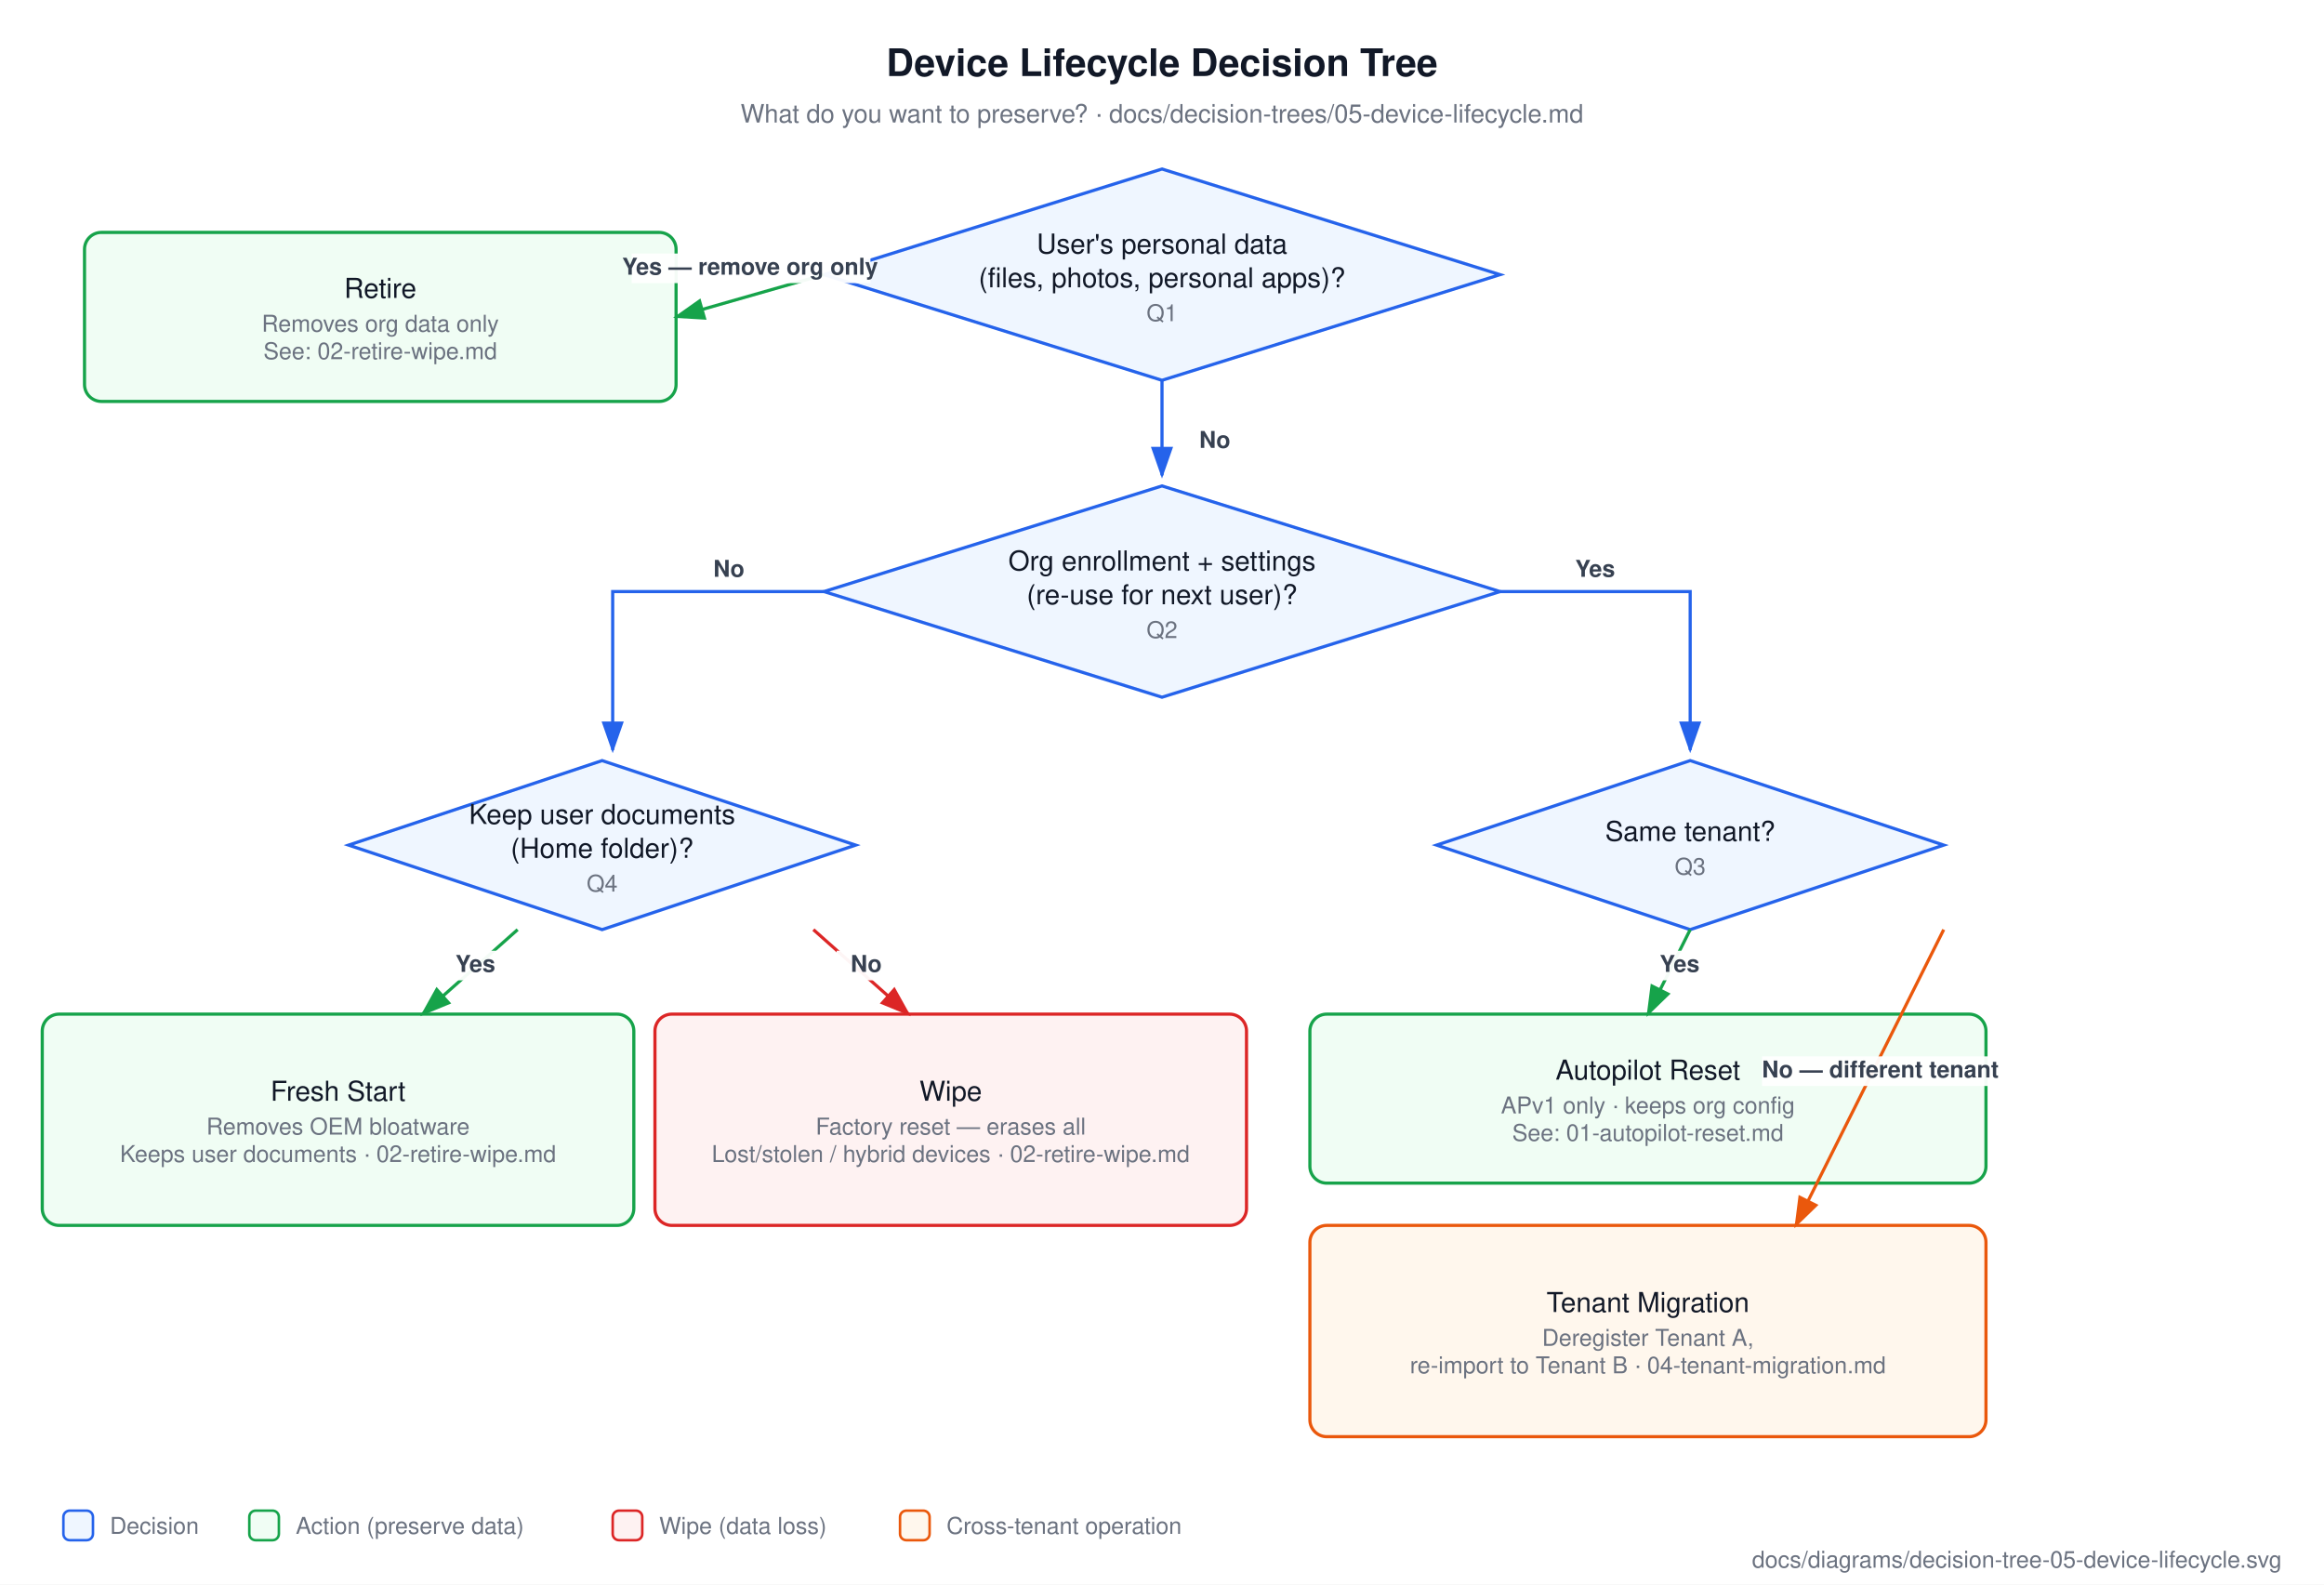
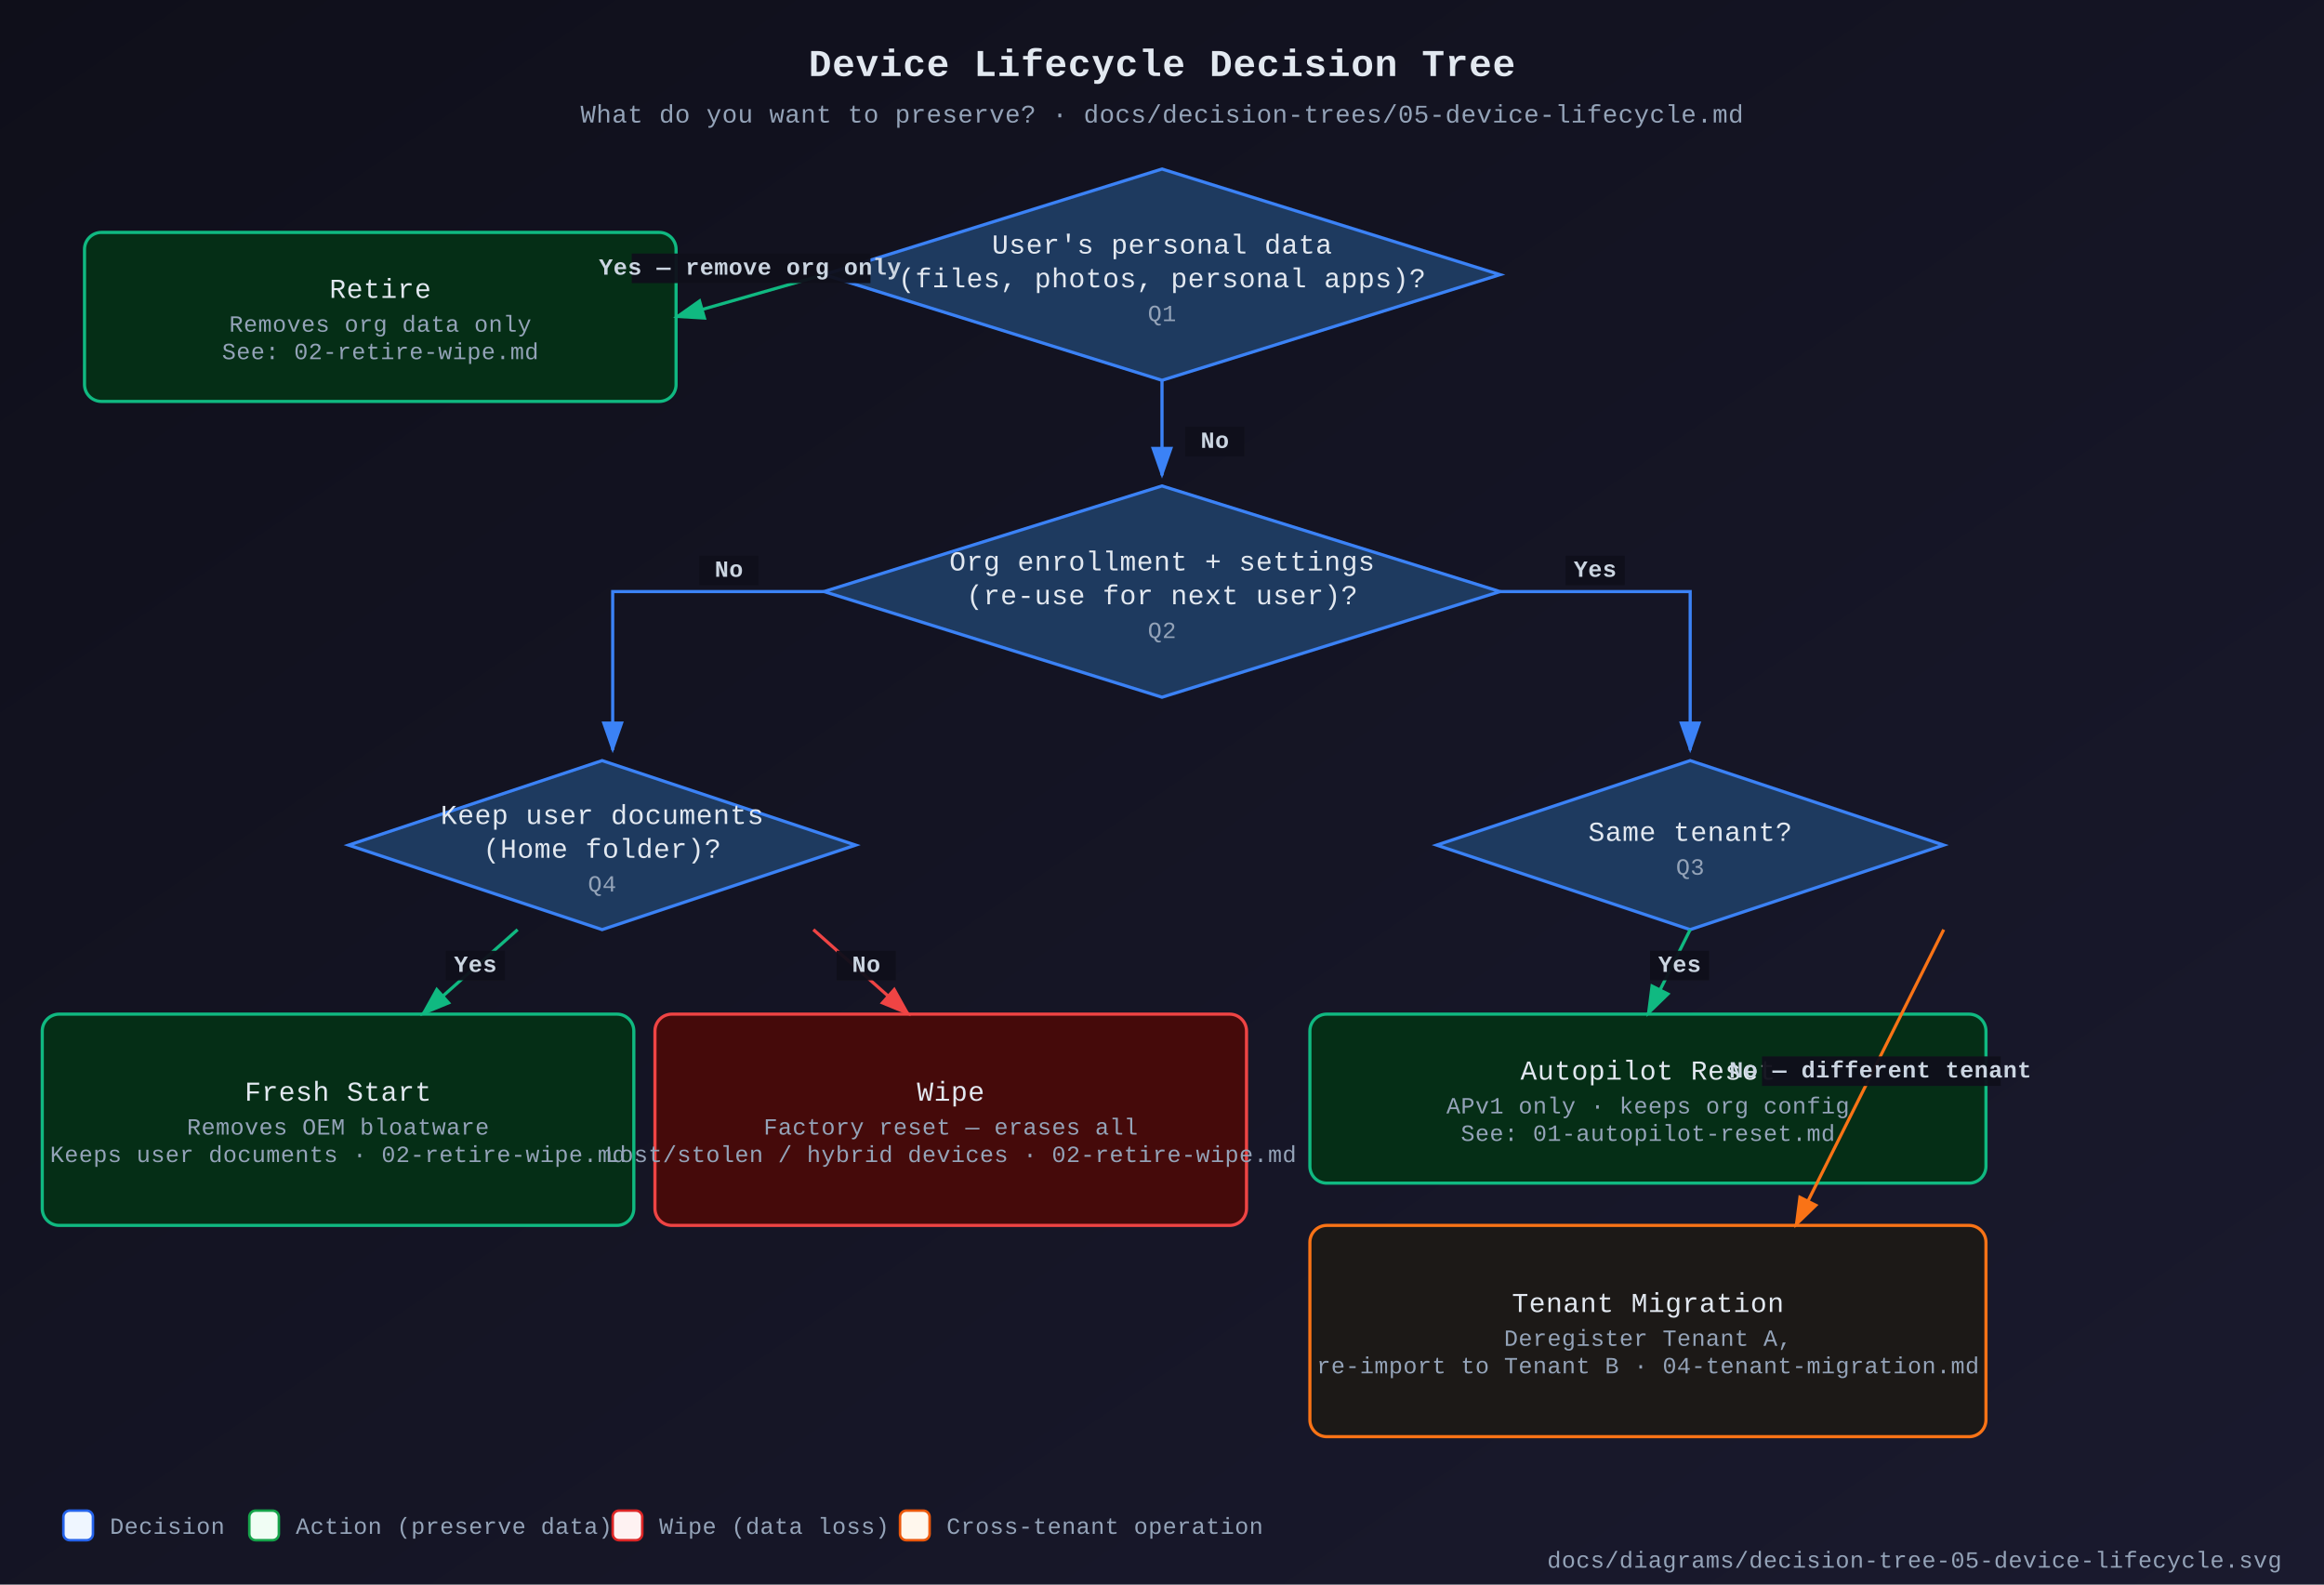
<svg xmlns="http://www.w3.org/2000/svg" viewBox="0 0 1100 750" width="1100" height="750">
  <style>
-     text { font-family: 'Helvetica Neue', Helvetica, Arial, 'PingFang SC', 'Microsoft YaHei', sans-serif; }
-     .title { font-size: 18px; font-weight: 600; fill: #111827; }
-     .subtitle { font-size: 12px; fill: #6b7280; }
-     .label { font-size: 13px; fill: #111827; }
-     .sub { font-size: 11px; fill: #6b7280; }
-     .edge { font-size: 11px; fill: #374151; font-weight: 600; }
-     .col-head { font-size: 13px; font-weight: 700; fill: #111827; letter-spacing: 0.04em; }
-     .legend { font-size: 11px; fill: #6b7280; }
+     text { font-family: 'SF Mono', 'Fira Code', 'Cascadia Code', 'Courier New', monospace; fill: #e2e8f0; letter-spacing: 0.02em; }
+     .title { font-size: 18px; font-weight: 700; fill: #e2e8f0; letter-spacing: 0.02em; }
+     .subtitle { font-size: 12px; fill: #94a3b8; }
+     .label { font-size: 13px; fill: #e2e8f0; }
+     .sub { font-size: 11px; fill: #94a3b8; }
+     .edge { font-size: 11px; fill: #cbd5e1; font-weight: 700; }
+     .col-head { font-size: 13px; font-weight: 700; fill: #cbd5e1; letter-spacing: 0.08em; }
+     .legend { font-size: 11px; fill: #94a3b8; }
  </style>
  <defs>
+     <linearGradient id="bg-grad" x1="0%" y1="0%" x2="100%" y2="100%">
+       <stop offset="0%" stop-color="#0f0f1a" />
+       <stop offset="100%" stop-color="#1a1a2e" />
+     </linearGradient>
    <marker id="arr-blue" markerWidth="10" markerHeight="7" refX="9" refY="3.5" orient="auto">
-       <polygon points="0,0 10,3.5 0,7" fill="#2563eb" />
+       <polygon points="0,0 10,3.5 0,7" fill="#3b82f6" />
    </marker>
    <marker id="arr-red" markerWidth="10" markerHeight="7" refX="9" refY="3.5" orient="auto">
-       <polygon points="0,0 10,3.5 0,7" fill="#dc2626" />
+       <polygon points="0,0 10,3.5 0,7" fill="#ef4444" />
    </marker>
    <marker id="arr-green" markerWidth="10" markerHeight="7" refX="9" refY="3.5" orient="auto">
-       <polygon points="0,0 10,3.5 0,7" fill="#16a34a" />
+       <polygon points="0,0 10,3.5 0,7" fill="#10b981" />
    </marker>
    <marker id="arr-orange" markerWidth="10" markerHeight="7" refX="9" refY="3.5" orient="auto">
-       <polygon points="0,0 10,3.5 0,7" fill="#ea580c" />
+       <polygon points="0,0 10,3.5 0,7" fill="#f97316" />
    </marker>
    <marker id="arr-purple" markerWidth="10" markerHeight="7" refX="9" refY="3.5" orient="auto">
-       <polygon points="0,0 10,3.5 0,7" fill="#9333ea" />
+       <polygon points="0,0 10,3.5 0,7" fill="#a855f7" />
    </marker>
    <marker id="arr-gray" markerWidth="10" markerHeight="7" refX="9" refY="3.5" orient="auto">
-       <polygon points="0,0 10,3.5 0,7" fill="#6b7280" />
+       <polygon points="0,0 10,3.5 0,7" fill="#64748b" />
    </marker>
  </defs>
-   <rect width="1100" height="750" fill="#ffffff" />
+   <rect width="1100" height="750" fill="url(#bg-grad)" />
  <text x="550" y="36" text-anchor="middle" class="title">Device Lifecycle Decision Tree</text>
  <text x="550" y="58" text-anchor="middle" class="subtitle">What do you want to preserve?  ·  docs/decision-trees/05-device-lifecycle.md</text>
-   <polygon points="550,80 710,130 550,180 390,130" fill="#eff6ff" stroke="#2563eb" stroke-width="1.5" />
+   <polygon points="550,80 710,130 550,180 390,130" fill="#1e3a5f" stroke="#3b82f6" stroke-width="1.5" />
  <text x="550" y="120" text-anchor="middle" class="label">User's personal data</text>
  <text x="550" y="136" text-anchor="middle" class="label">(files, photos, personal apps)?</text>
  <text x="550" y="152" text-anchor="middle" class="sub">Q1</text>
-   <rect x="40" y="110" width="280" height="80" rx="8" ry="8" fill="#f0fdf4" stroke="#16a34a" stroke-width="1.5" />
+   <rect x="40" y="110" width="280" height="80" rx="8" ry="8" fill="#052e16" stroke="#10b981" stroke-width="1.5" />
  <text x="180" y="141" text-anchor="middle" class="label">Retire</text>
  <text x="180" y="157" text-anchor="middle" class="sub">Removes org data only</text>
  <text x="180" y="170" text-anchor="middle" class="sub">See: 02-retire-wipe.md</text>
-   <path d="M 390,130 L 320,150" stroke="#16a34a" stroke-width="1.5" fill="none" marker-end="url(#arr-green)" />
-   <rect x="299" y="120" width="113" height="14" fill="#ffffff" opacity="0.95" />
+   <path d="M 390,130 L 320,150" stroke="#10b981" stroke-width="1.5" fill="none" marker-end="url(#arr-green)" />
+   <rect x="299" y="120" width="113" height="14" fill="#0f0f1a" opacity="0.95" />
  <text x="355" y="130" text-anchor="middle" class="edge">Yes — remove org only</text>
-   <path d="M 550,180 L 550,225" stroke="#2563eb" stroke-width="1.5" fill="none" marker-end="url(#arr-blue)" />
-   <rect x="561" y="202" width="28" height="14" fill="#ffffff" opacity="0.95" />
+   <path d="M 550,180 L 550,225" stroke="#3b82f6" stroke-width="1.5" fill="none" marker-end="url(#arr-blue)" />
+   <rect x="561" y="202" width="28" height="14" fill="#0f0f1a" opacity="0.95" />
  <text x="575" y="212" text-anchor="middle" class="edge">No</text>
-   <polygon points="550,230 710,280 550,330 390,280" fill="#eff6ff" stroke="#2563eb" stroke-width="1.5" />
+   <polygon points="550,230 710,280 550,330 390,280" fill="#1e3a5f" stroke="#3b82f6" stroke-width="1.5" />
  <text x="550" y="270" text-anchor="middle" class="label">Org enrollment + settings</text>
  <text x="550" y="286" text-anchor="middle" class="label">(re-use for next user)?</text>
  <text x="550" y="302" text-anchor="middle" class="sub">Q2</text>
-   <path d="M 710,280 L 800,280 L 800,355" stroke="#2563eb" stroke-width="1.5" fill="none" marker-end="url(#arr-blue)" />
-   <rect x="741" y="263" width="28" height="14" fill="#ffffff" opacity="0.95" />
+   <path d="M 710,280 L 800,280 L 800,355" stroke="#3b82f6" stroke-width="1.5" fill="none" marker-end="url(#arr-blue)" />
+   <rect x="741" y="263" width="28" height="14" fill="#0f0f1a" opacity="0.95" />
  <text x="755" y="273" text-anchor="middle" class="edge">Yes</text>
-   <polygon points="800,360 920,400 800,440 680,400" fill="#eff6ff" stroke="#2563eb" stroke-width="1.5" />
+   <polygon points="800,360 920,400 800,440 680,400" fill="#1e3a5f" stroke="#3b82f6" stroke-width="1.5" />
  <text x="800" y="398" text-anchor="middle" class="label">Same tenant?</text>
  <text x="800" y="414" text-anchor="middle" class="sub">Q3</text>
-   <rect x="620" y="480" width="320" height="80" rx="8" ry="8" fill="#f0fdf4" stroke="#16a34a" stroke-width="1.5" />
+   <rect x="620" y="480" width="320" height="80" rx="8" ry="8" fill="#052e16" stroke="#10b981" stroke-width="1.5" />
  <text x="780" y="511" text-anchor="middle" class="label">Autopilot Reset</text>
  <text x="780" y="527" text-anchor="middle" class="sub">APv1 only · keeps org config</text>
  <text x="780" y="540" text-anchor="middle" class="sub">See: 01-autopilot-reset.md</text>
-   <path d="M 800,440 L 780,480" stroke="#16a34a" stroke-width="1.5" fill="none" marker-end="url(#arr-green)" />
-   <rect x="781" y="450" width="28" height="14" fill="#ffffff" opacity="0.95" />
+   <path d="M 800,440 L 780,480" stroke="#10b981" stroke-width="1.5" fill="none" marker-end="url(#arr-green)" />
+   <rect x="781" y="450" width="28" height="14" fill="#0f0f1a" opacity="0.95" />
  <text x="795" y="460" text-anchor="middle" class="edge">Yes</text>
-   <rect x="620" y="580" width="320" height="100" rx="8" ry="8" fill="#fff7ed" stroke="#ea580c" stroke-width="1.5" />
+   <rect x="620" y="580" width="320" height="100" rx="8" ry="8" fill="#1c1917" stroke="#f97316" stroke-width="1.5" />
  <text x="780" y="621" text-anchor="middle" class="label">Tenant Migration</text>
  <text x="780" y="637" text-anchor="middle" class="sub">Deregister Tenant A,</text>
  <text x="780" y="650" text-anchor="middle" class="sub">re-import to Tenant B  ·  04-tenant-migration.md</text>
-   <path d="M 920,440 L 850,580" stroke="#ea580c" stroke-width="1.5" fill="none" marker-end="url(#arr-orange)" />
-   <rect x="834" y="500" width="113" height="14" fill="#ffffff" opacity="0.95" />
+   <path d="M 920,440 L 850,580" stroke="#f97316" stroke-width="1.5" fill="none" marker-end="url(#arr-orange)" />
+   <rect x="834" y="500" width="113" height="14" fill="#0f0f1a" opacity="0.95" />
  <text x="890" y="510" text-anchor="middle" class="edge">No — different tenant</text>
-   <path d="M 390,280 L 290,280 L 290,355" stroke="#2563eb" stroke-width="1.5" fill="none" marker-end="url(#arr-blue)" />
-   <rect x="331" y="263" width="28" height="14" fill="#ffffff" opacity="0.95" />
+   <path d="M 390,280 L 290,280 L 290,355" stroke="#3b82f6" stroke-width="1.5" fill="none" marker-end="url(#arr-blue)" />
+   <rect x="331" y="263" width="28" height="14" fill="#0f0f1a" opacity="0.95" />
  <text x="345" y="273" text-anchor="middle" class="edge">No</text>
-   <polygon points="285,360 405,400 285,440 165,400" fill="#eff6ff" stroke="#2563eb" stroke-width="1.5" />
+   <polygon points="285,360 405,400 285,440 165,400" fill="#1e3a5f" stroke="#3b82f6" stroke-width="1.5" />
  <text x="285" y="390" text-anchor="middle" class="label">Keep user documents</text>
  <text x="285" y="406" text-anchor="middle" class="label">(Home folder)?</text>
  <text x="285" y="422" text-anchor="middle" class="sub">Q4</text>
-   <rect x="20" y="480" width="280" height="100" rx="8" ry="8" fill="#f0fdf4" stroke="#16a34a" stroke-width="1.5" />
+   <rect x="20" y="480" width="280" height="100" rx="8" ry="8" fill="#052e16" stroke="#10b981" stroke-width="1.5" />
  <text x="160" y="521" text-anchor="middle" class="label">Fresh Start</text>
  <text x="160" y="537" text-anchor="middle" class="sub">Removes OEM bloatware</text>
  <text x="160" y="550" text-anchor="middle" class="sub">Keeps user documents  ·  02-retire-wipe.md</text>
-   <path d="M 245,440 L 200,480" stroke="#16a34a" stroke-width="1.5" fill="none" marker-end="url(#arr-green)" />
-   <rect x="211" y="450" width="28" height="14" fill="#ffffff" opacity="0.95" />
+   <path d="M 245,440 L 200,480" stroke="#10b981" stroke-width="1.5" fill="none" marker-end="url(#arr-green)" />
+   <rect x="211" y="450" width="28" height="14" fill="#0f0f1a" opacity="0.95" />
  <text x="225" y="460" text-anchor="middle" class="edge">Yes</text>
-   <rect x="310" y="480" width="280" height="100" rx="8" ry="8" fill="#fef2f2" stroke="#dc2626" stroke-width="1.5" />
+   <rect x="310" y="480" width="280" height="100" rx="8" ry="8" fill="#450a0a" stroke="#ef4444" stroke-width="1.5" />
  <text x="450" y="521" text-anchor="middle" class="label">Wipe</text>
  <text x="450" y="537" text-anchor="middle" class="sub">Factory reset — erases all</text>
  <text x="450" y="550" text-anchor="middle" class="sub">Lost/stolen / hybrid devices  ·  02-retire-wipe.md</text>
-   <path d="M 385,440 L 430,480" stroke="#dc2626" stroke-width="1.5" fill="none" marker-end="url(#arr-red)" />
-   <rect x="396" y="450" width="28" height="14" fill="#ffffff" opacity="0.95" />
+   <path d="M 385,440 L 430,480" stroke="#ef4444" stroke-width="1.5" fill="none" marker-end="url(#arr-red)" />
+   <rect x="396" y="450" width="28" height="14" fill="#0f0f1a" opacity="0.95" />
  <text x="410" y="460" text-anchor="middle" class="edge">No</text>
  <rect x="30" y="715" width="14" height="14" rx="3" ry="3" fill="#eff6ff" stroke="#2563eb" stroke-width="1.2" />
  <text x="52" y="726" class="legend">Decision</text>
  <rect x="118" y="715" width="14" height="14" rx="3" ry="3" fill="#f0fdf4" stroke="#16a34a" stroke-width="1.2" />
  <text x="140" y="726" class="legend">Action (preserve data)</text>
  <rect x="290" y="715" width="14" height="14" rx="3" ry="3" fill="#fef2f2" stroke="#dc2626" stroke-width="1.2" />
  <text x="312" y="726" class="legend">Wipe (data loss)</text>
  <rect x="426" y="715" width="14" height="14" rx="3" ry="3" fill="#fff7ed" stroke="#ea580c" stroke-width="1.2" />
  <text x="448" y="726" class="legend">Cross-tenant operation</text>
  <text x="1080" y="742" text-anchor="end" class="legend">docs/diagrams/decision-tree-05-device-lifecycle.svg</text>
</svg>
